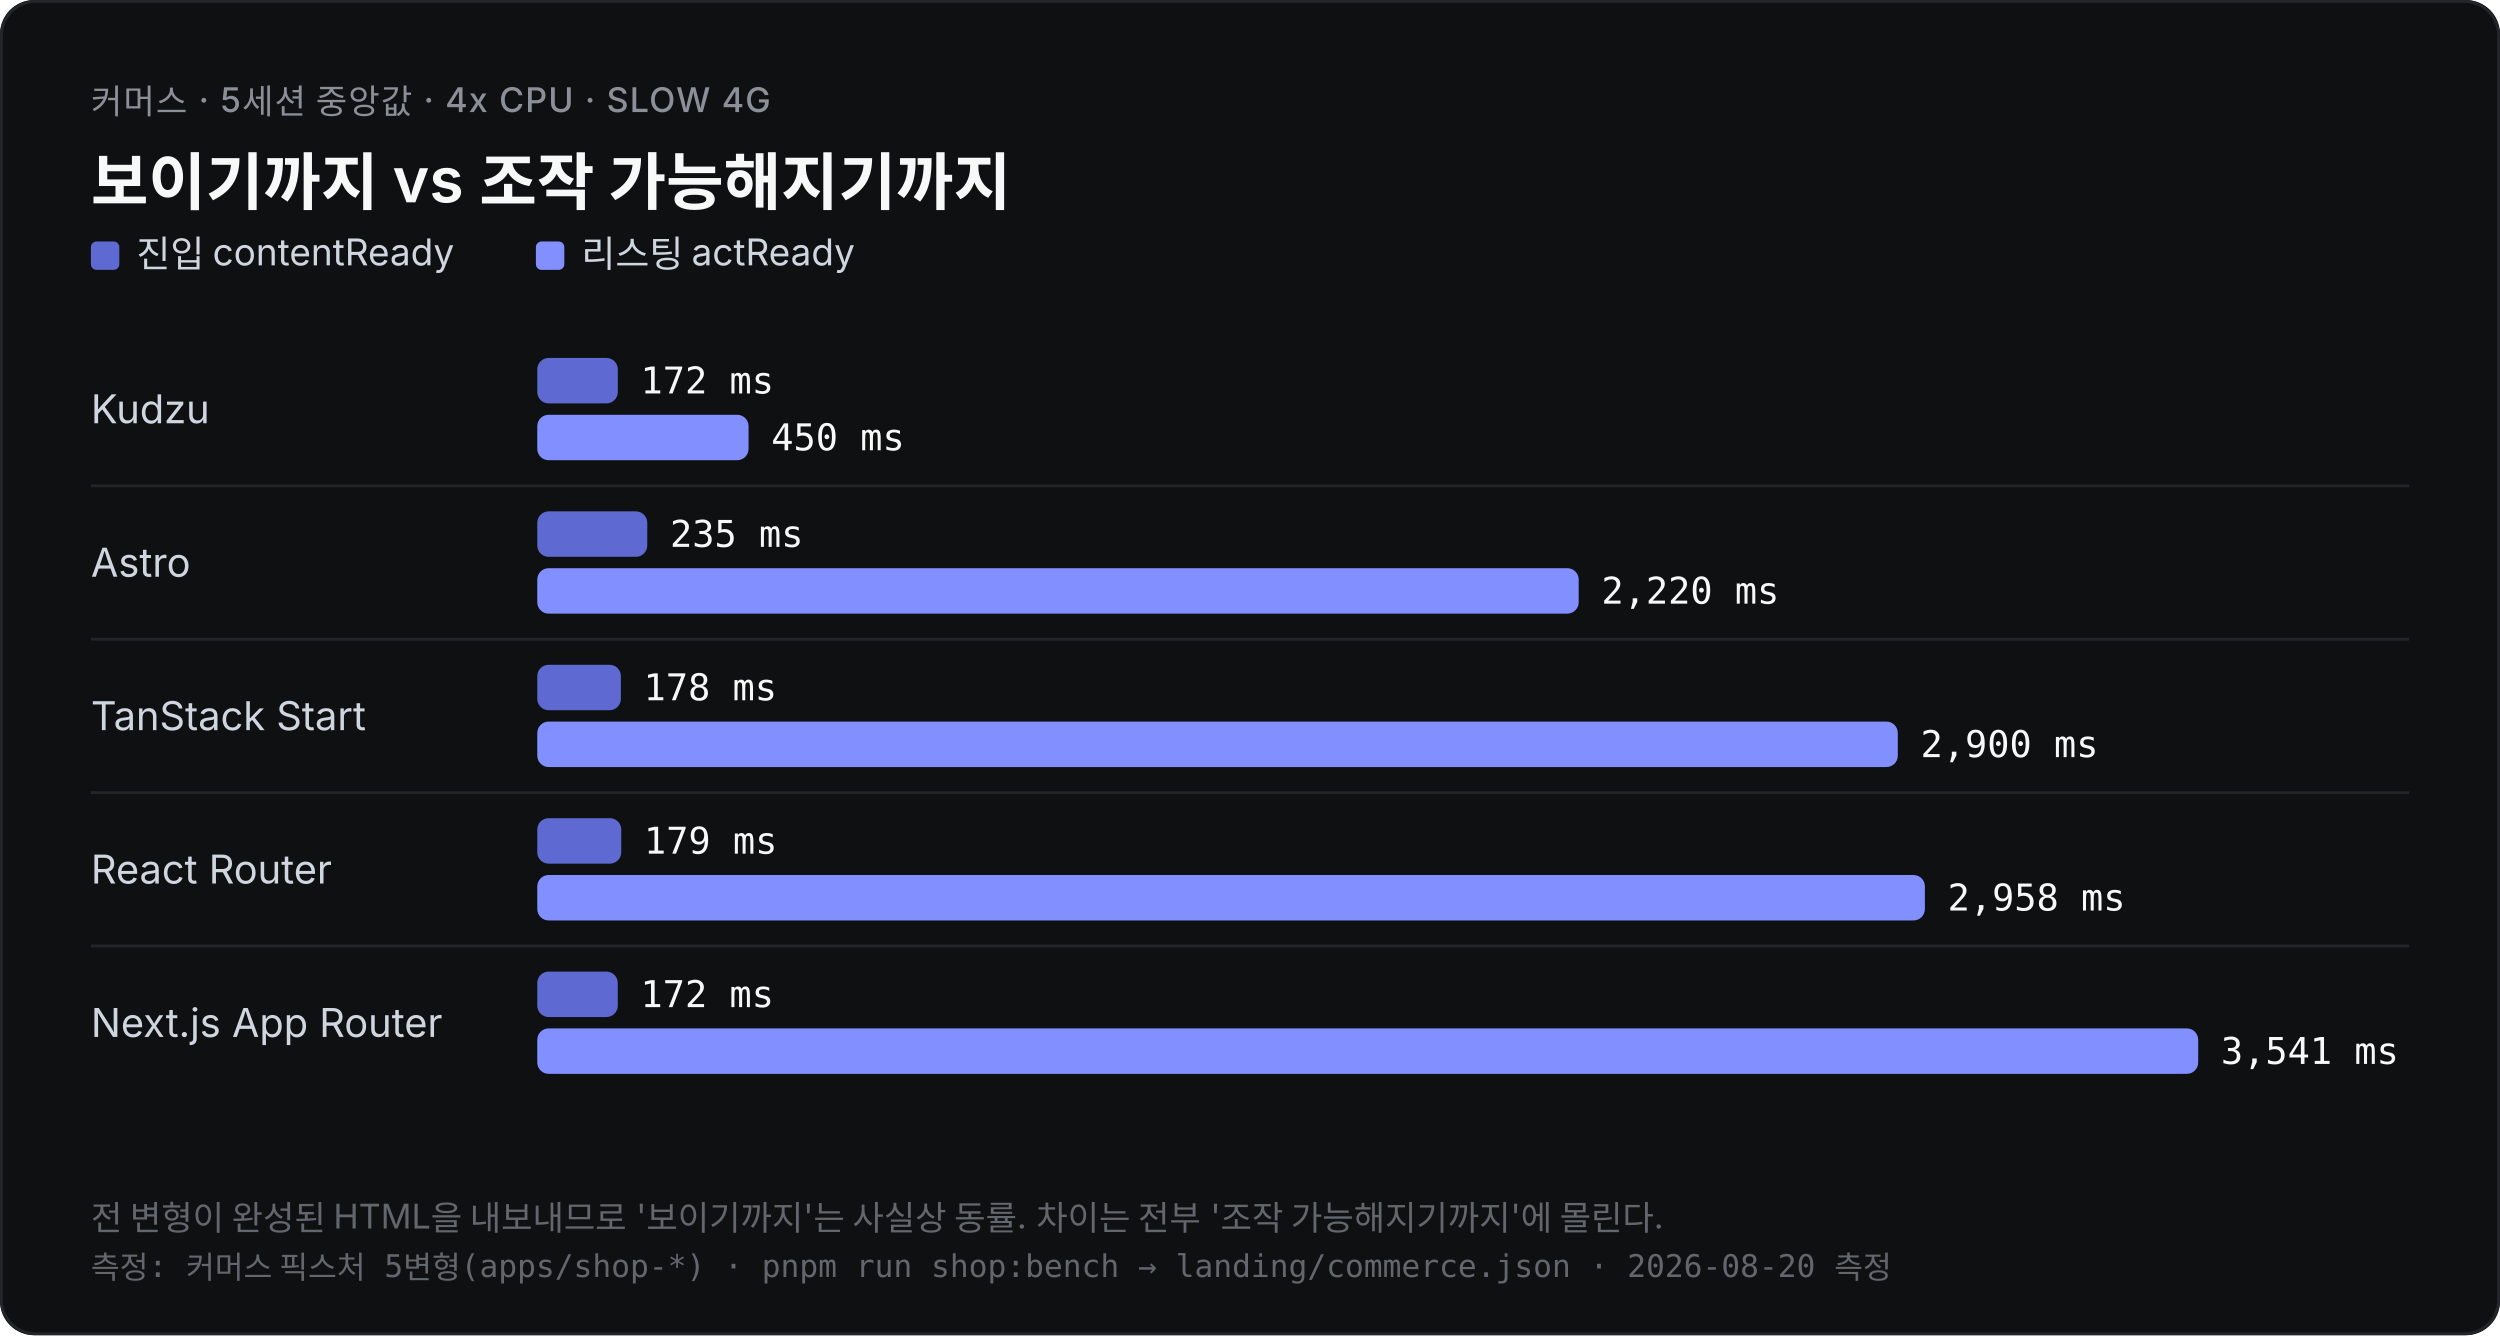
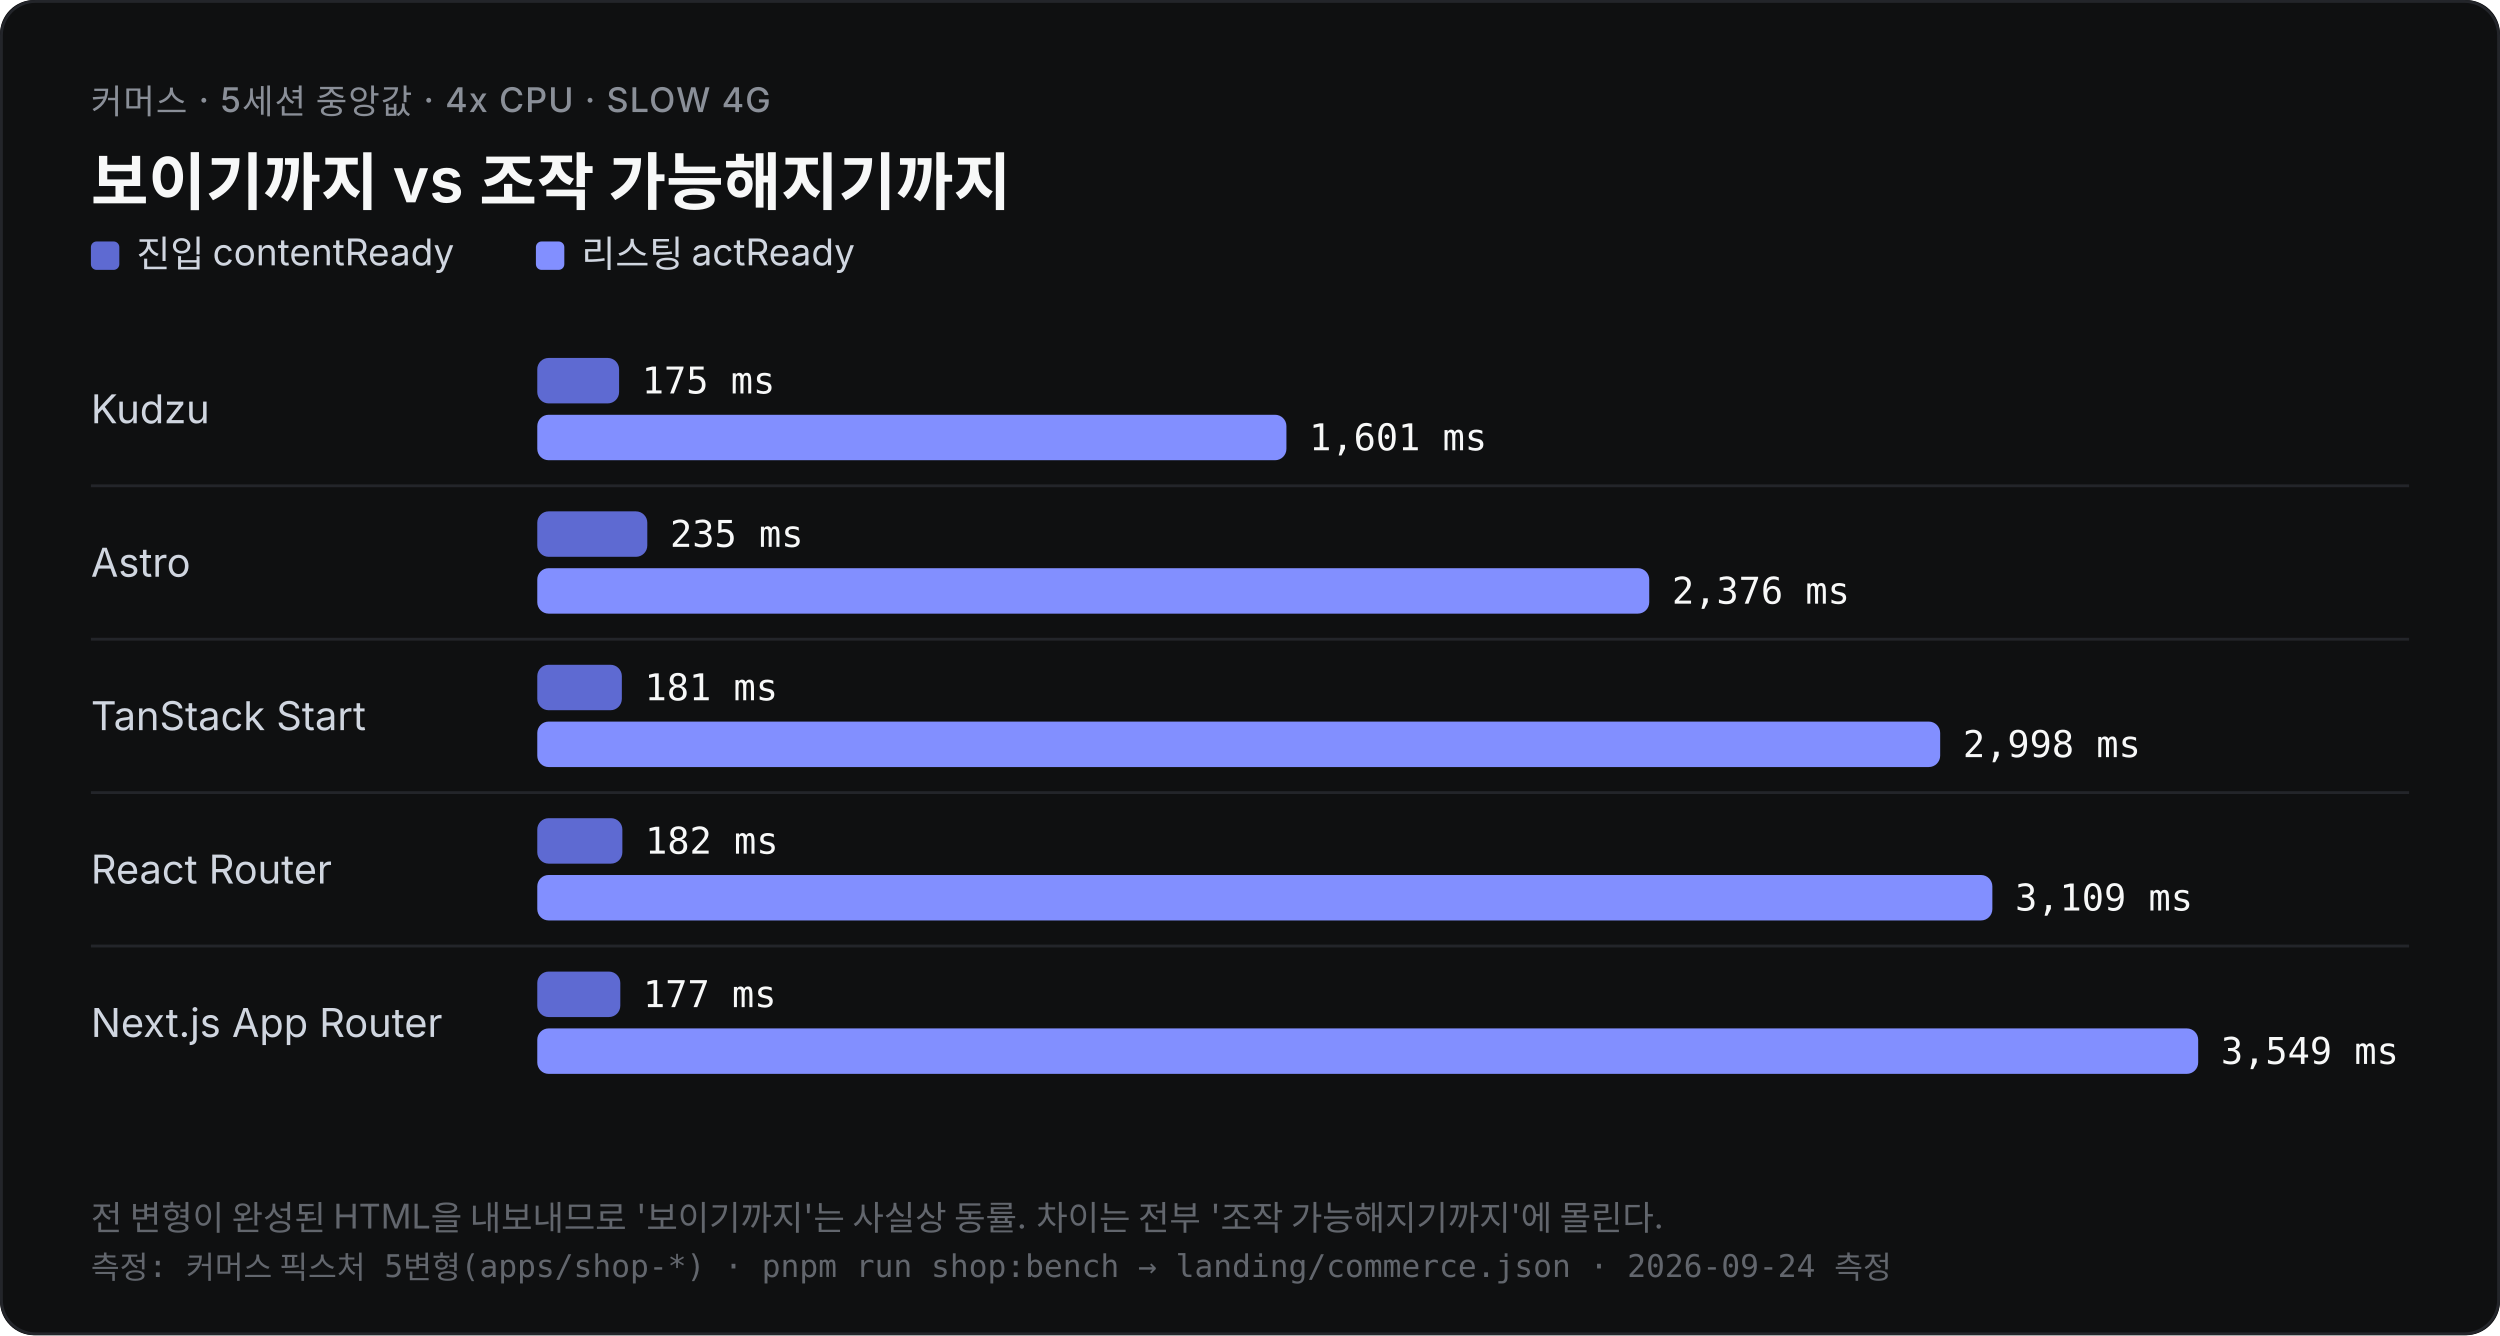
<svg xmlns="http://www.w3.org/2000/svg" width="880" height="470" viewBox="0 0 880 470" role="img" aria-label="보이기까지 vs 조작 가능해지기까지">
  <rect x="0" y="0" width="880" height="470" rx="12" fill="#010102" />
  <rect x="0.5" y="0.5" width="879" height="469" rx="12" fill="#0f1011" stroke="#23252a" stroke-width="1" />
  <text x="32" y="40" font-family="-apple-system, BlinkMacSystemFont, 'SF Pro Display', 'Segoe UI', Inter, Roboto, sans-serif" font-size="12" font-weight="500" fill="#8a8f98" letter-spacing="0.4">커머스 · 5세션 중앙값 · 4x CPU · SLOW 4G</text>
  <text x="32" y="72" font-family="-apple-system, BlinkMacSystemFont, 'SF Pro Display', 'Segoe UI', Inter, Roboto, sans-serif" font-size="22" font-weight="600" fill="#f7f8f8">보이기까지 vs 조작 가능해지기까지</text>
  <rect x="32" y="85" width="10" height="10" rx="2" fill="#5e6ad2" />
  <text x="48" y="94" font-family="-apple-system, BlinkMacSystemFont, 'SF Pro Display', 'Segoe UI', Inter, Roboto, sans-serif" font-size="13" font-weight="400" fill="#d0d6e0">진입 contentReady</text>
  <rect x="188.64" y="85" width="10" height="10" rx="2" fill="#828fff" />
  <text x="204.64" y="94" font-family="-apple-system, BlinkMacSystemFont, 'SF Pro Display', 'Segoe UI', Inter, Roboto, sans-serif" font-size="13" font-weight="400" fill="#d0d6e0">리스팅 actReady</text>
  <text x="32" y="149" font-family="-apple-system, BlinkMacSystemFont, 'SF Pro Display', 'Segoe UI', Inter, Roboto, sans-serif" font-size="14" font-weight="400" fill="#d0d6e0">Kudzu</text>
-   <rect x="189.12" y="126" width="28.35" height="16" rx="4" fill="#5e6ad2" />
-   <text x="225.472" y="138.5" font-family="ui-monospace, SFMono-Regular, 'SF Mono', Menlo, monospace" font-size="13" font-weight="400" fill="#f7f8f8">172 ms</text>
-   <rect x="189.12" y="146" width="74.37" height="16" rx="4" fill="#828fff" />
-   <text x="271.492" y="158.5" font-family="ui-monospace, SFMono-Regular, 'SF Mono', Menlo, monospace" font-size="13" font-weight="400" fill="#f7f8f8">450 ms</text>
+   <rect x="189.12" y="126" width="28.8" height="16" rx="4" fill="#5e6ad2" />
+   <text x="225.917" y="138.5" font-family="ui-monospace, SFMono-Regular, 'SF Mono', Menlo, monospace" font-size="13" font-weight="400" fill="#f7f8f8">175 ms</text>
+   <rect x="189.12" y="146" width="263.7" height="16" rx="4" fill="#828fff" />
+   <text x="460.824" y="158.5" font-family="ui-monospace, SFMono-Regular, 'SF Mono', Menlo, monospace" font-size="13" font-weight="400" fill="#f7f8f8">1,601 ms</text>
  <line x1="32" y1="171" x2="848" y2="171" stroke="#23252a" stroke-width="1" />
  <text x="32" y="203" font-family="-apple-system, BlinkMacSystemFont, 'SF Pro Display', 'Segoe UI', Inter, Roboto, sans-serif" font-size="14" font-weight="400" fill="#d0d6e0">Astro</text>
-   <rect x="189.12" y="180" width="38.72" height="16" rx="4" fill="#5e6ad2" />
-   <text x="235.842" y="192.5" font-family="ui-monospace, SFMono-Regular, 'SF Mono', Menlo, monospace" font-size="13" font-weight="400" fill="#f7f8f8">235 ms</text>
-   <rect x="189.12" y="200" width="366.58" height="16" rx="4" fill="#828fff" />
-   <text x="563.697" y="212.5" font-family="ui-monospace, SFMono-Regular, 'SF Mono', Menlo, monospace" font-size="13" font-weight="400" fill="#f7f8f8">2,220 ms</text>
+   <rect x="189.12" y="180" width="38.73" height="16" rx="4" fill="#5e6ad2" />
+   <text x="235.851" y="192.5" font-family="ui-monospace, SFMono-Regular, 'SF Mono', Menlo, monospace" font-size="13" font-weight="400" fill="#f7f8f8">235 ms</text>
+   <rect x="189.12" y="200" width="391.41" height="16" rx="4" fill="#828fff" />
+   <text x="588.533" y="212.5" font-family="ui-monospace, SFMono-Regular, 'SF Mono', Menlo, monospace" font-size="13" font-weight="400" fill="#f7f8f8">2,376 ms</text>
  <line x1="32" y1="225" x2="848" y2="225" stroke="#23252a" stroke-width="1" />
  <text x="32" y="257" font-family="-apple-system, BlinkMacSystemFont, 'SF Pro Display', 'Segoe UI', Inter, Roboto, sans-serif" font-size="14" font-weight="400" fill="#d0d6e0">TanStack Start</text>
-   <rect x="189.12" y="234" width="29.43" height="16" rx="4" fill="#5e6ad2" />
-   <text x="226.545" y="246.5" font-family="ui-monospace, SFMono-Regular, 'SF Mono', Menlo, monospace" font-size="13" font-weight="400" fill="#f7f8f8">178 ms</text>
-   <rect x="189.12" y="254" width="478.91" height="16" rx="4" fill="#828fff" />
-   <text x="676.031" y="266.5" font-family="ui-monospace, SFMono-Regular, 'SF Mono', Menlo, monospace" font-size="13" font-weight="400" fill="#f7f8f8">2,900 ms</text>
+   <rect x="189.12" y="234" width="29.77" height="16" rx="4" fill="#5e6ad2" />
+   <text x="226.889" y="246.5" font-family="ui-monospace, SFMono-Regular, 'SF Mono', Menlo, monospace" font-size="13" font-weight="400" fill="#f7f8f8">181 ms</text>
+   <rect x="189.12" y="254" width="493.82" height="16" rx="4" fill="#828fff" />
+   <text x="690.937" y="266.5" font-family="ui-monospace, SFMono-Regular, 'SF Mono', Menlo, monospace" font-size="13" font-weight="400" fill="#f7f8f8">2,998 ms</text>
  <line x1="32" y1="279" x2="848" y2="279" stroke="#23252a" stroke-width="1" />
  <text x="32" y="311" font-family="-apple-system, BlinkMacSystemFont, 'SF Pro Display', 'Segoe UI', Inter, Roboto, sans-serif" font-size="14" font-weight="400" fill="#d0d6e0">React Router</text>
-   <rect x="189.12" y="288" width="29.56" height="16" rx="4" fill="#5e6ad2" />
-   <text x="226.677" y="300.5" font-family="ui-monospace, SFMono-Regular, 'SF Mono', Menlo, monospace" font-size="13" font-weight="400" fill="#f7f8f8">179 ms</text>
-   <rect x="189.12" y="308" width="488.44" height="16" rx="4" fill="#828fff" />
-   <text x="685.558" y="320.5" font-family="ui-monospace, SFMono-Regular, 'SF Mono', Menlo, monospace" font-size="13" font-weight="400" fill="#f7f8f8">2,958 ms</text>
+   <rect x="189.12" y="288" width="29.95" height="16" rx="4" fill="#5e6ad2" />
+   <text x="227.07" y="300.5" font-family="ui-monospace, SFMono-Regular, 'SF Mono', Menlo, monospace" font-size="13" font-weight="400" fill="#f7f8f8">182 ms</text>
+   <rect x="189.12" y="308" width="512.19" height="16" rx="4" fill="#828fff" />
+   <text x="709.306" y="320.5" font-family="ui-monospace, SFMono-Regular, 'SF Mono', Menlo, monospace" font-size="13" font-weight="400" fill="#f7f8f8">3,109 ms</text>
  <line x1="32" y1="333" x2="848" y2="333" stroke="#23252a" stroke-width="1" />
  <text x="32" y="365" font-family="-apple-system, BlinkMacSystemFont, 'SF Pro Display', 'Segoe UI', Inter, Roboto, sans-serif" font-size="14" font-weight="400" fill="#d0d6e0">Next.js App Router</text>
-   <rect x="189.12" y="342" width="28.34" height="16" rx="4" fill="#5e6ad2" />
-   <text x="225.455" y="354.5" font-family="ui-monospace, SFMono-Regular, 'SF Mono', Menlo, monospace" font-size="13" font-weight="400" fill="#f7f8f8">172 ms</text>
+   <rect x="189.12" y="342" width="29.23" height="16" rx="4" fill="#5e6ad2" />
+   <text x="226.345" y="354.5" font-family="ui-monospace, SFMono-Regular, 'SF Mono', Menlo, monospace" font-size="13" font-weight="400" fill="#f7f8f8">177 ms</text>
  <rect x="189.12" y="362" width="584.64" height="16" rx="4" fill="#828fff" />
-   <text x="781.76" y="374.5" font-family="ui-monospace, SFMono-Regular, 'SF Mono', Menlo, monospace" font-size="13" font-weight="400" fill="#f7f8f8">3,541 ms</text>
-   <text x="32" y="450" font-family="ui-monospace, SFMono-Regular, 'SF Mono', Menlo, monospace" font-size="11" font-weight="400" fill="#62666d">측정: 커머스 픽스처 5변형(apps/shop-*) · pnpm run shop:bench → landing/commerce.json · 2026-08-20 측정</text>
+   <text x="781.76" y="374.5" font-family="ui-monospace, SFMono-Regular, 'SF Mono', Menlo, monospace" font-size="13" font-weight="400" fill="#f7f8f8">3,549 ms</text>
+   <text x="32" y="450" font-family="ui-monospace, SFMono-Regular, 'SF Mono', Menlo, monospace" font-size="11" font-weight="400" fill="#62666d">측정: 커머스 픽스처 5변형(apps/shop-*) · pnpm run shop:bench → landing/commerce.json · 2026-09-24 측정</text>
  <text x="32" y="433" font-family="-apple-system, BlinkMacSystemFont, 'SF Pro Display', 'Segoe UI', Inter, Roboto, sans-serif" font-size="12" font-weight="400" fill="#62666d">전 변형이 완성된 HTML을 내보내므로 '보이기까지'는 사실상 동률. 차이는 전부 '조작 가능해지기까지'에 몰린다.</text>
</svg>
